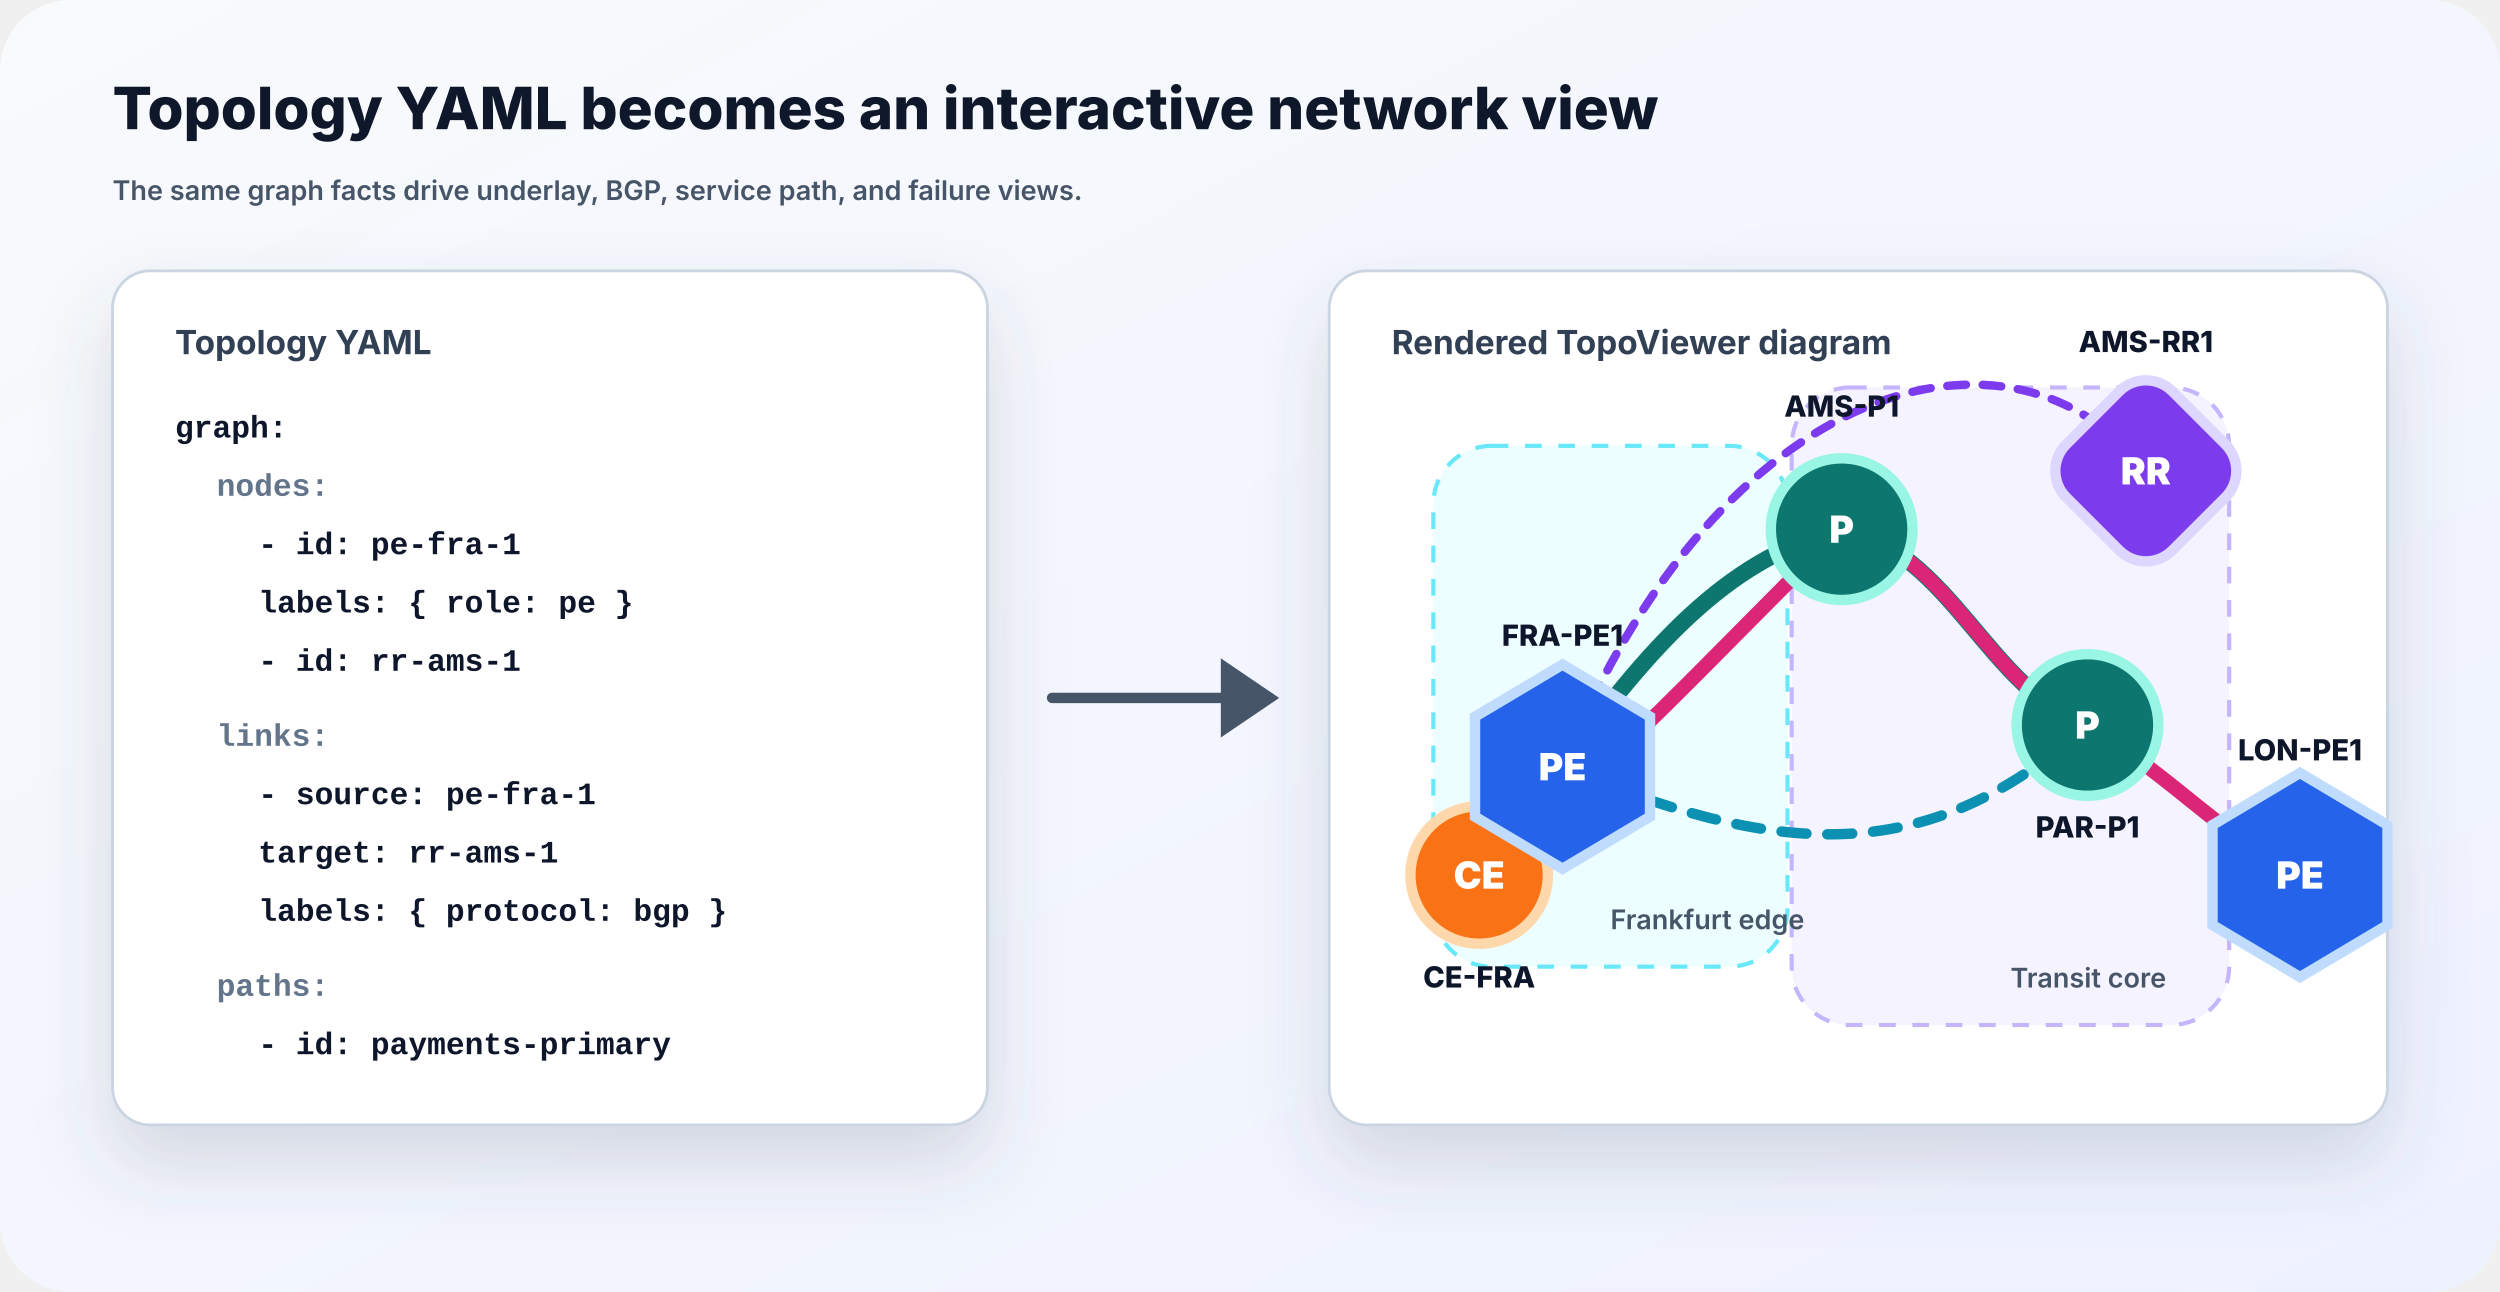
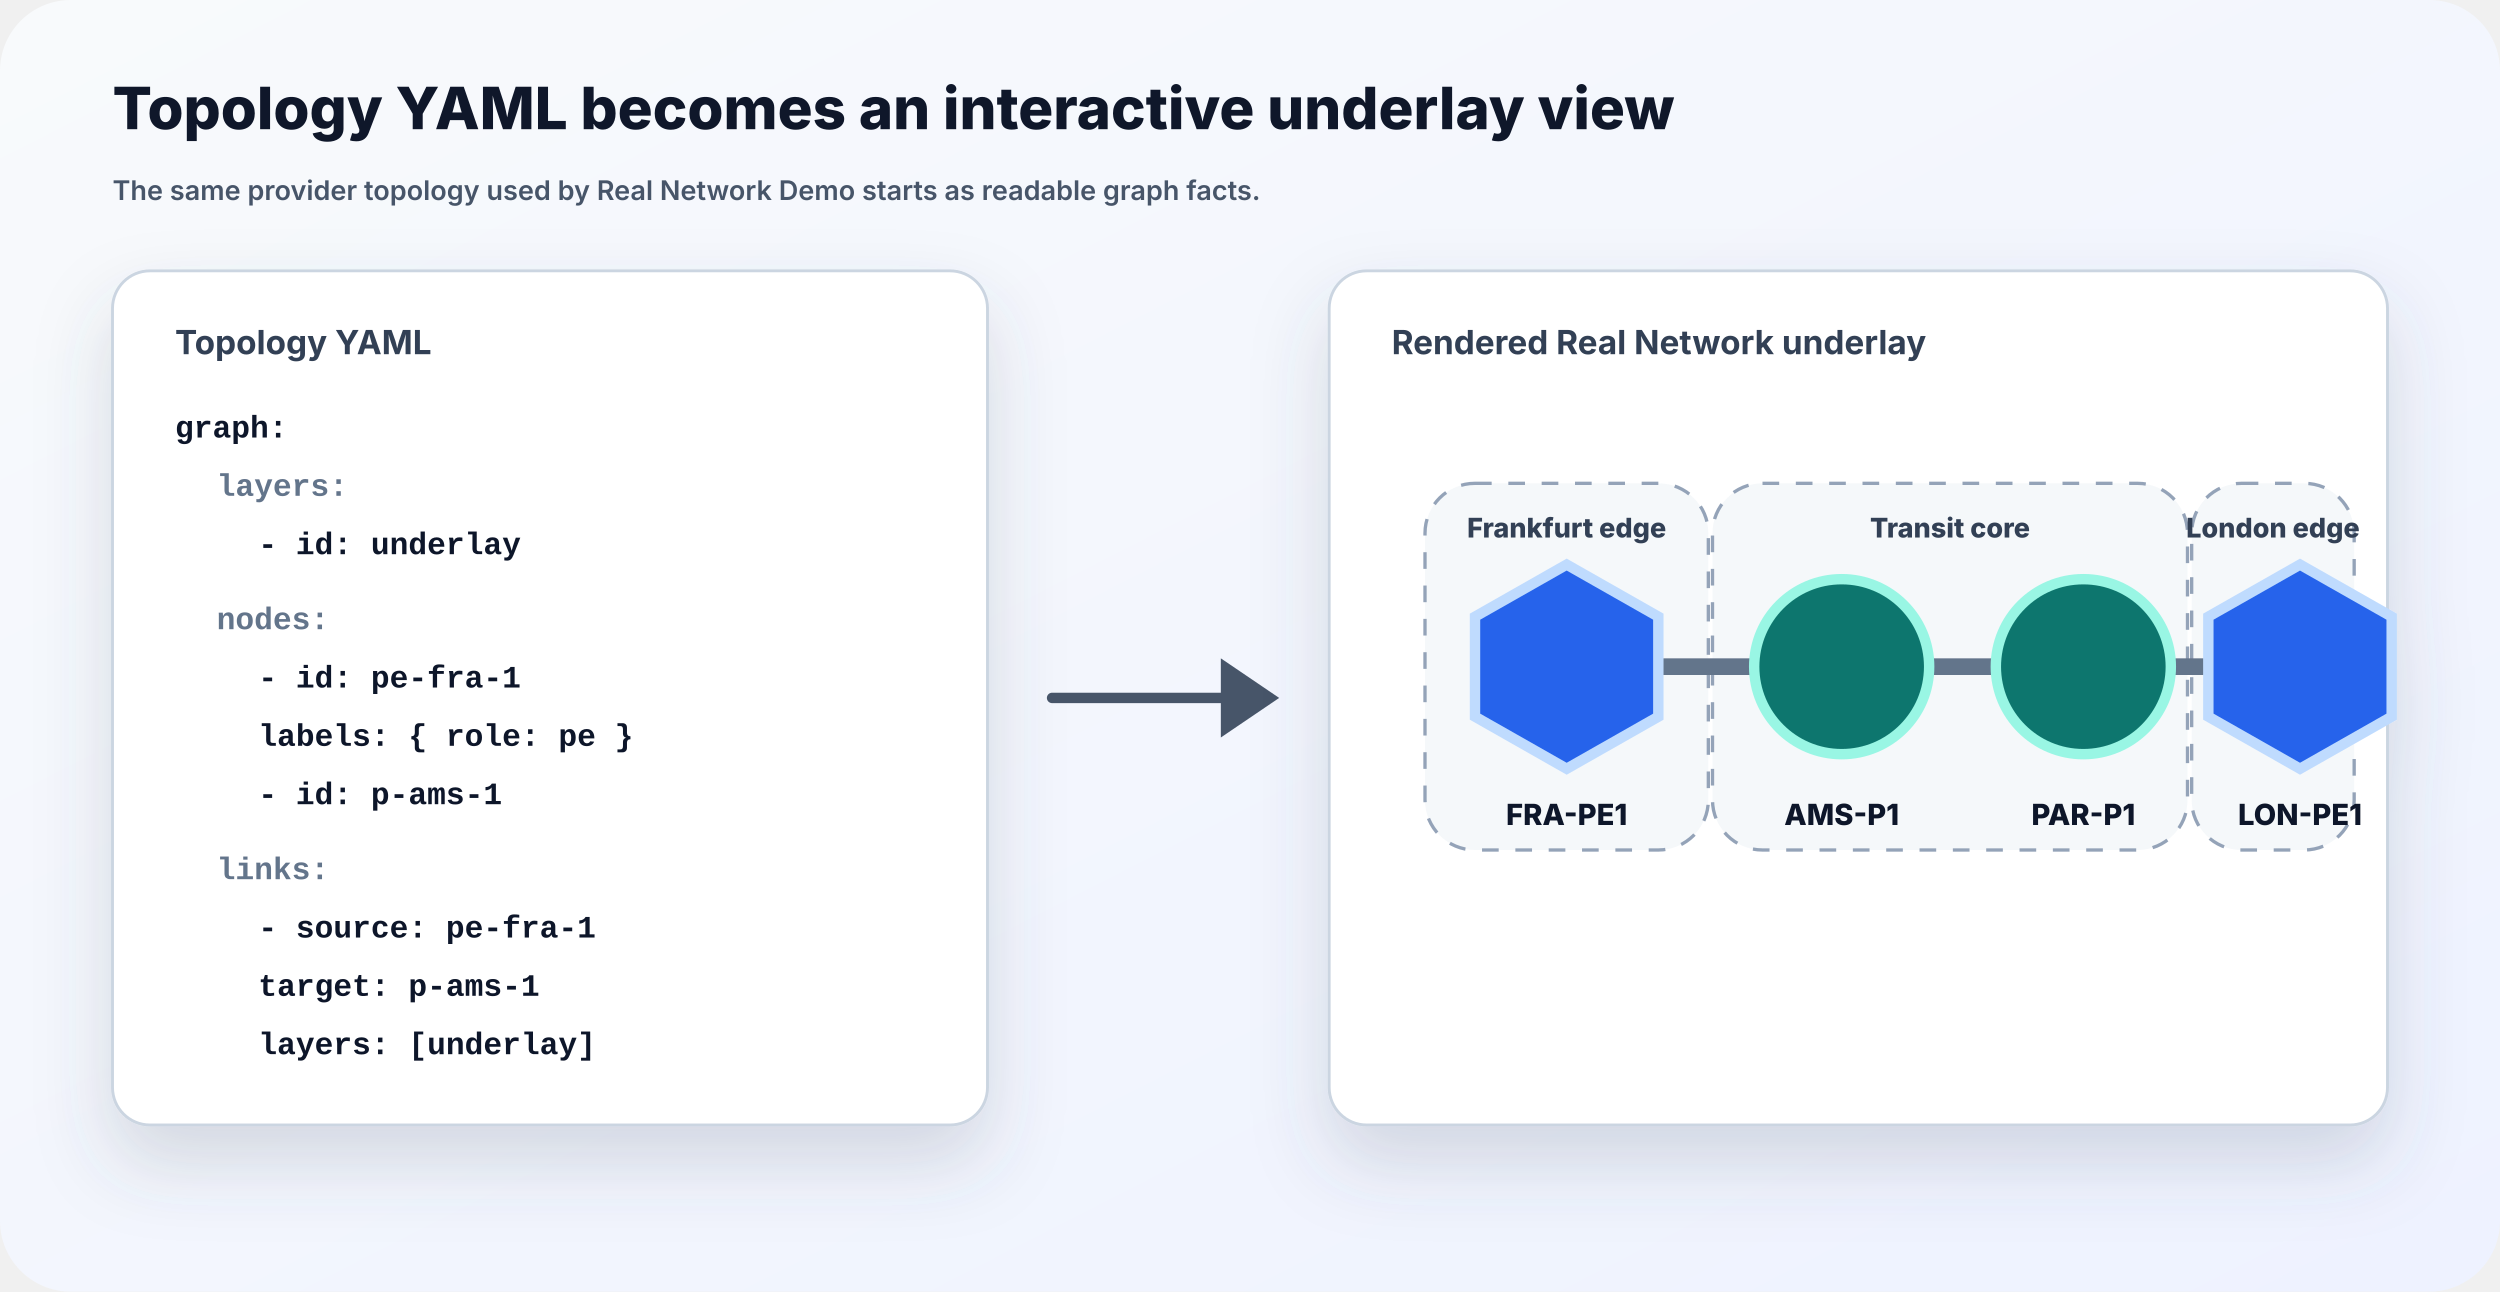
<svg xmlns="http://www.w3.org/2000/svg" width="1200" height="620" viewBox="0 0 1200 620" role="img" aria-labelledby="title desc">
  <defs>
    <linearGradient id="page" x1="0" y1="0" x2="1" y2="1">
      <stop offset="0" stop-color="#f8fafc" />
      <stop offset="1" stop-color="#eef2ff" />
    </linearGradient>
    <filter id="shadow" x="-20%" y="-20%" width="140%" height="140%">
      <feDropShadow dx="0" dy="18" stdDeviation="18" flood-color="#475569" flood-opacity="0.18" />
    </filter>
    <style>
      .panel { fill: #ffffff; stroke: #cbd5e1; stroke-width: 1.4; }
      .title { font: 800 28px ui-sans-serif, system-ui, -apple-system, BlinkMacSystemFont, "Segoe UI", sans-serif; fill: #0f172a; }
      .label { font: 700 16px ui-sans-serif, system-ui, -apple-system, BlinkMacSystemFont, "Segoe UI", sans-serif; fill: #334155; }
      .small { font: 600 13px ui-sans-serif, system-ui, -apple-system, BlinkMacSystemFont, "Segoe UI", sans-serif; fill: #475569; }
      .code { font: 600 15px ui-monospace, SFMono-Regular, Menlo, Monaco, Consolas, "Liberation Mono", monospace; fill: #0f172a; }
      .muted { fill: #64748b; }
-       .region { fill: #ecfeff; stroke: #67e8f9; stroke-width: 2; stroke-dasharray: 8 8; }
-       .region-alt { fill: #f5f3ff; stroke: #c4b5fd; stroke-width: 2; stroke-dasharray: 8 8; }
-       .underlay { stroke: #0f766e; stroke-width: 8; stroke-linecap: round; fill: none; }
-       .backup { stroke: #0891b2; stroke-width: 5; stroke-linecap: round; fill: none; stroke-dasharray: 12 10; }
-       .bgp { stroke: #7c3aed; stroke-width: 4; stroke-linecap: round; fill: none; stroke-dasharray: 9 8; }
-       .service { stroke: #db2777; stroke-width: 7; stroke-linecap: round; fill: none; }
+       .region { fill: rgba(241, 245, 249, 0.72); stroke: #94a3b8; stroke-width: 1.6; stroke-dasharray: 8 8; }
+       .underlay { stroke: #64748b; stroke-width: 8; stroke-linecap: round; fill: none; }
      .router-pe { fill: #2563eb; stroke: #bfdbfe; stroke-width: 5; }
      .router-p { fill: #0f766e; stroke: #99f6e4; stroke-width: 5; }
-       .router-rr { fill: #7c3aed; stroke: #ddd6fe; stroke-width: 5; }
-       .router-ce { fill: #f97316; stroke: #fed7aa; stroke-width: 5; }
-       .node-text { font: 900 18px ui-sans-serif, system-ui, -apple-system, BlinkMacSystemFont, "Segoe UI", sans-serif; fill: #ffffff; text-anchor: middle; dominant-baseline: central; }
      .node-label { font: 800 14px ui-sans-serif, system-ui, -apple-system, BlinkMacSystemFont, "Segoe UI", sans-serif; fill: #0f172a; text-anchor: middle; }
+       .region-label { font: 800 13px ui-sans-serif, system-ui, -apple-system, BlinkMacSystemFont, "Segoe UI", sans-serif; fill: #334155; text-anchor: middle; }
    </style>
  </defs>
  <rect width="1200" height="620" rx="34" fill="url(#page)" />
-   <text x="54" y="62" class="title">Topology YAML becomes an interactive network view</text>
-   <text x="54" y="96" class="small">The same graph facts drive underlay, BGP, service path, and failure views.</text>
+   <text x="54" y="62" class="title">Topology YAML becomes an interactive underlay view</text>
+   <text x="54" y="96" class="small">The same provider topology used by Real Network Demo starts as readable graph facts.</text>
  <g filter="url(#shadow)">
    <rect x="54" y="130" width="420" height="410" rx="18" class="panel" />
    <text x="84" y="170" class="label">Topology YAML</text>
    <text x="84" y="210" class="code">graph:</text>
-     <text x="104" y="238" class="code muted">nodes:</text>
-     <text x="124" y="266" class="code">- id: pe-fra-1</text>
-     <text x="124" y="294" class="code">  labels: { role: pe }</text>
-     <text x="124" y="322" class="code">- id: rr-ams-1</text>
-     <text x="104" y="358" class="code muted">links:</text>
-     <text x="124" y="386" class="code">- source: pe-fra-1</text>
-     <text x="124" y="414" class="code">  target: rr-ams-1</text>
-     <text x="124" y="442" class="code">  labels: { protocol: bgp }</text>
-     <text x="104" y="478" class="code muted">paths:</text>
-     <text x="124" y="506" class="code">- id: payments-primary</text>
+     <text x="104" y="238" class="code muted">layers:</text>
+     <text x="124" y="266" class="code">- id: underlay</text>
+     <text x="104" y="302" class="code muted">nodes:</text>
+     <text x="124" y="330" class="code">- id: pe-fra-1</text>
+     <text x="124" y="358" class="code">  labels: { role: pe }</text>
+     <text x="124" y="386" class="code">- id: p-ams-1</text>
+     <text x="104" y="422" class="code muted">links:</text>
+     <text x="124" y="450" class="code">- source: pe-fra-1</text>
+     <text x="124" y="478" class="code">  target: p-ams-1</text>
+     <text x="124" y="506" class="code">  layers: [underlay]</text>
  </g>
  <path d="M505 335h94" stroke="#475569" stroke-width="5" stroke-linecap="round" />
  <path d="M586 316l28 19-28 19z" fill="#475569" />
  <g filter="url(#shadow)">
    <rect x="638" y="130" width="508" height="410" rx="18" class="panel" />
-     <text x="668" y="170" class="label">Rendered TopoViewer diagram</text>
-     <rect x="688" y="214" width="170" height="250" rx="28" class="region" />
-     <rect x="860" y="186" width="210" height="306" rx="28" class="region-alt" />
-     <text x="773" y="446" class="small">Frankfurt edge</text>
-     <text x="965" y="474" class="small">Transit core</text>
-     <path d="M750 368 C796 304 833 267 884 254" class="underlay" />
-     <path d="M884 254 C936 264 955 332 1002 348" class="underlay" />
-     <path d="M750 368 C850 410 923 419 1002 348" class="backup" />
-     <path d="M750 368 C826 180 967 144 1030 226" class="bgp" />
-     <path d="M710 420 C774 368 824 313 884 254 C936 264 955 332 1002 348 C1044 374 1072 406 1104 420" class="service" />
-     <circle cx="710" cy="420" r="33" class="router-ce" />
-     <text x="710" y="420" class="node-text">CE</text>
-     <text x="710" y="474" class="node-label">CE-FRA</text>
-     <polygon points="750,319 792,344 792,392 750,417 708,392 708,344" class="router-pe" />
-     <text x="750" y="368" class="node-text">PE</text>
-     <text x="750" y="310" class="node-label">FRA-PE1</text>
-     <circle cx="884" cy="254" r="34" class="router-p" />
-     <text x="884" y="254" class="node-text">P</text>
-     <text x="884" y="200" class="node-label">AMS-P1</text>
-     <rect x="994" y="190" width="72" height="72" rx="18" transform="rotate(45 1030 226)" class="router-rr" />
-     <text x="1030" y="226" class="node-text">RR</text>
-     <text x="1030" y="169" class="node-label">AMS-RR1</text>
-     <circle cx="1002" cy="348" r="34" class="router-p" />
-     <text x="1002" y="348" class="node-text">P</text>
-     <text x="1002" y="402" class="node-label">PAR-P1</text>
-     <polygon points="1104,371 1146,396 1146,444 1104,469 1062,444 1062,396" class="router-pe" />
-     <text x="1104" y="420" class="node-text">PE</text>
-     <text x="1104" y="365" class="node-label">LON-PE1</text>
+     <text x="668" y="170" class="label">Rendered Real Network underlay</text>
+     <rect x="684" y="232" width="136" height="176" rx="24" class="region" />
+     <rect x="822" y="232" width="228" height="176" rx="24" class="region" />
+     <rect x="1052" y="232" width="78" height="176" rx="24" class="region" />
+     <text x="752" y="258" class="region-label">Frankfurt edge</text>
+     <text x="936" y="258" class="region-label">Transit core</text>
+     <text x="1091" y="258" class="region-label">London edge</text>
+     <path d="M752 320L884 320L1000 320L1104 320" class="underlay" />
+     <polygon points="752,271 796,296 796,344 752,369 708,344 708,296" class="router-pe" />
+     <text x="752" y="396" class="node-label">FRA-PE1</text>
+     <circle cx="884" cy="320" r="42" class="router-p" />
+     <text x="884" y="396" class="node-label">AMS-P1</text>
+     <circle cx="1000" cy="320" r="42" class="router-p" />
+     <text x="1000" y="396" class="node-label">PAR-P1</text>
+     <polygon points="1104,271 1148,296 1148,344 1104,369 1060,344 1060,296" class="router-pe" />
+     <text x="1104" y="396" class="node-label">LON-PE1</text>
  </g>
</svg>
